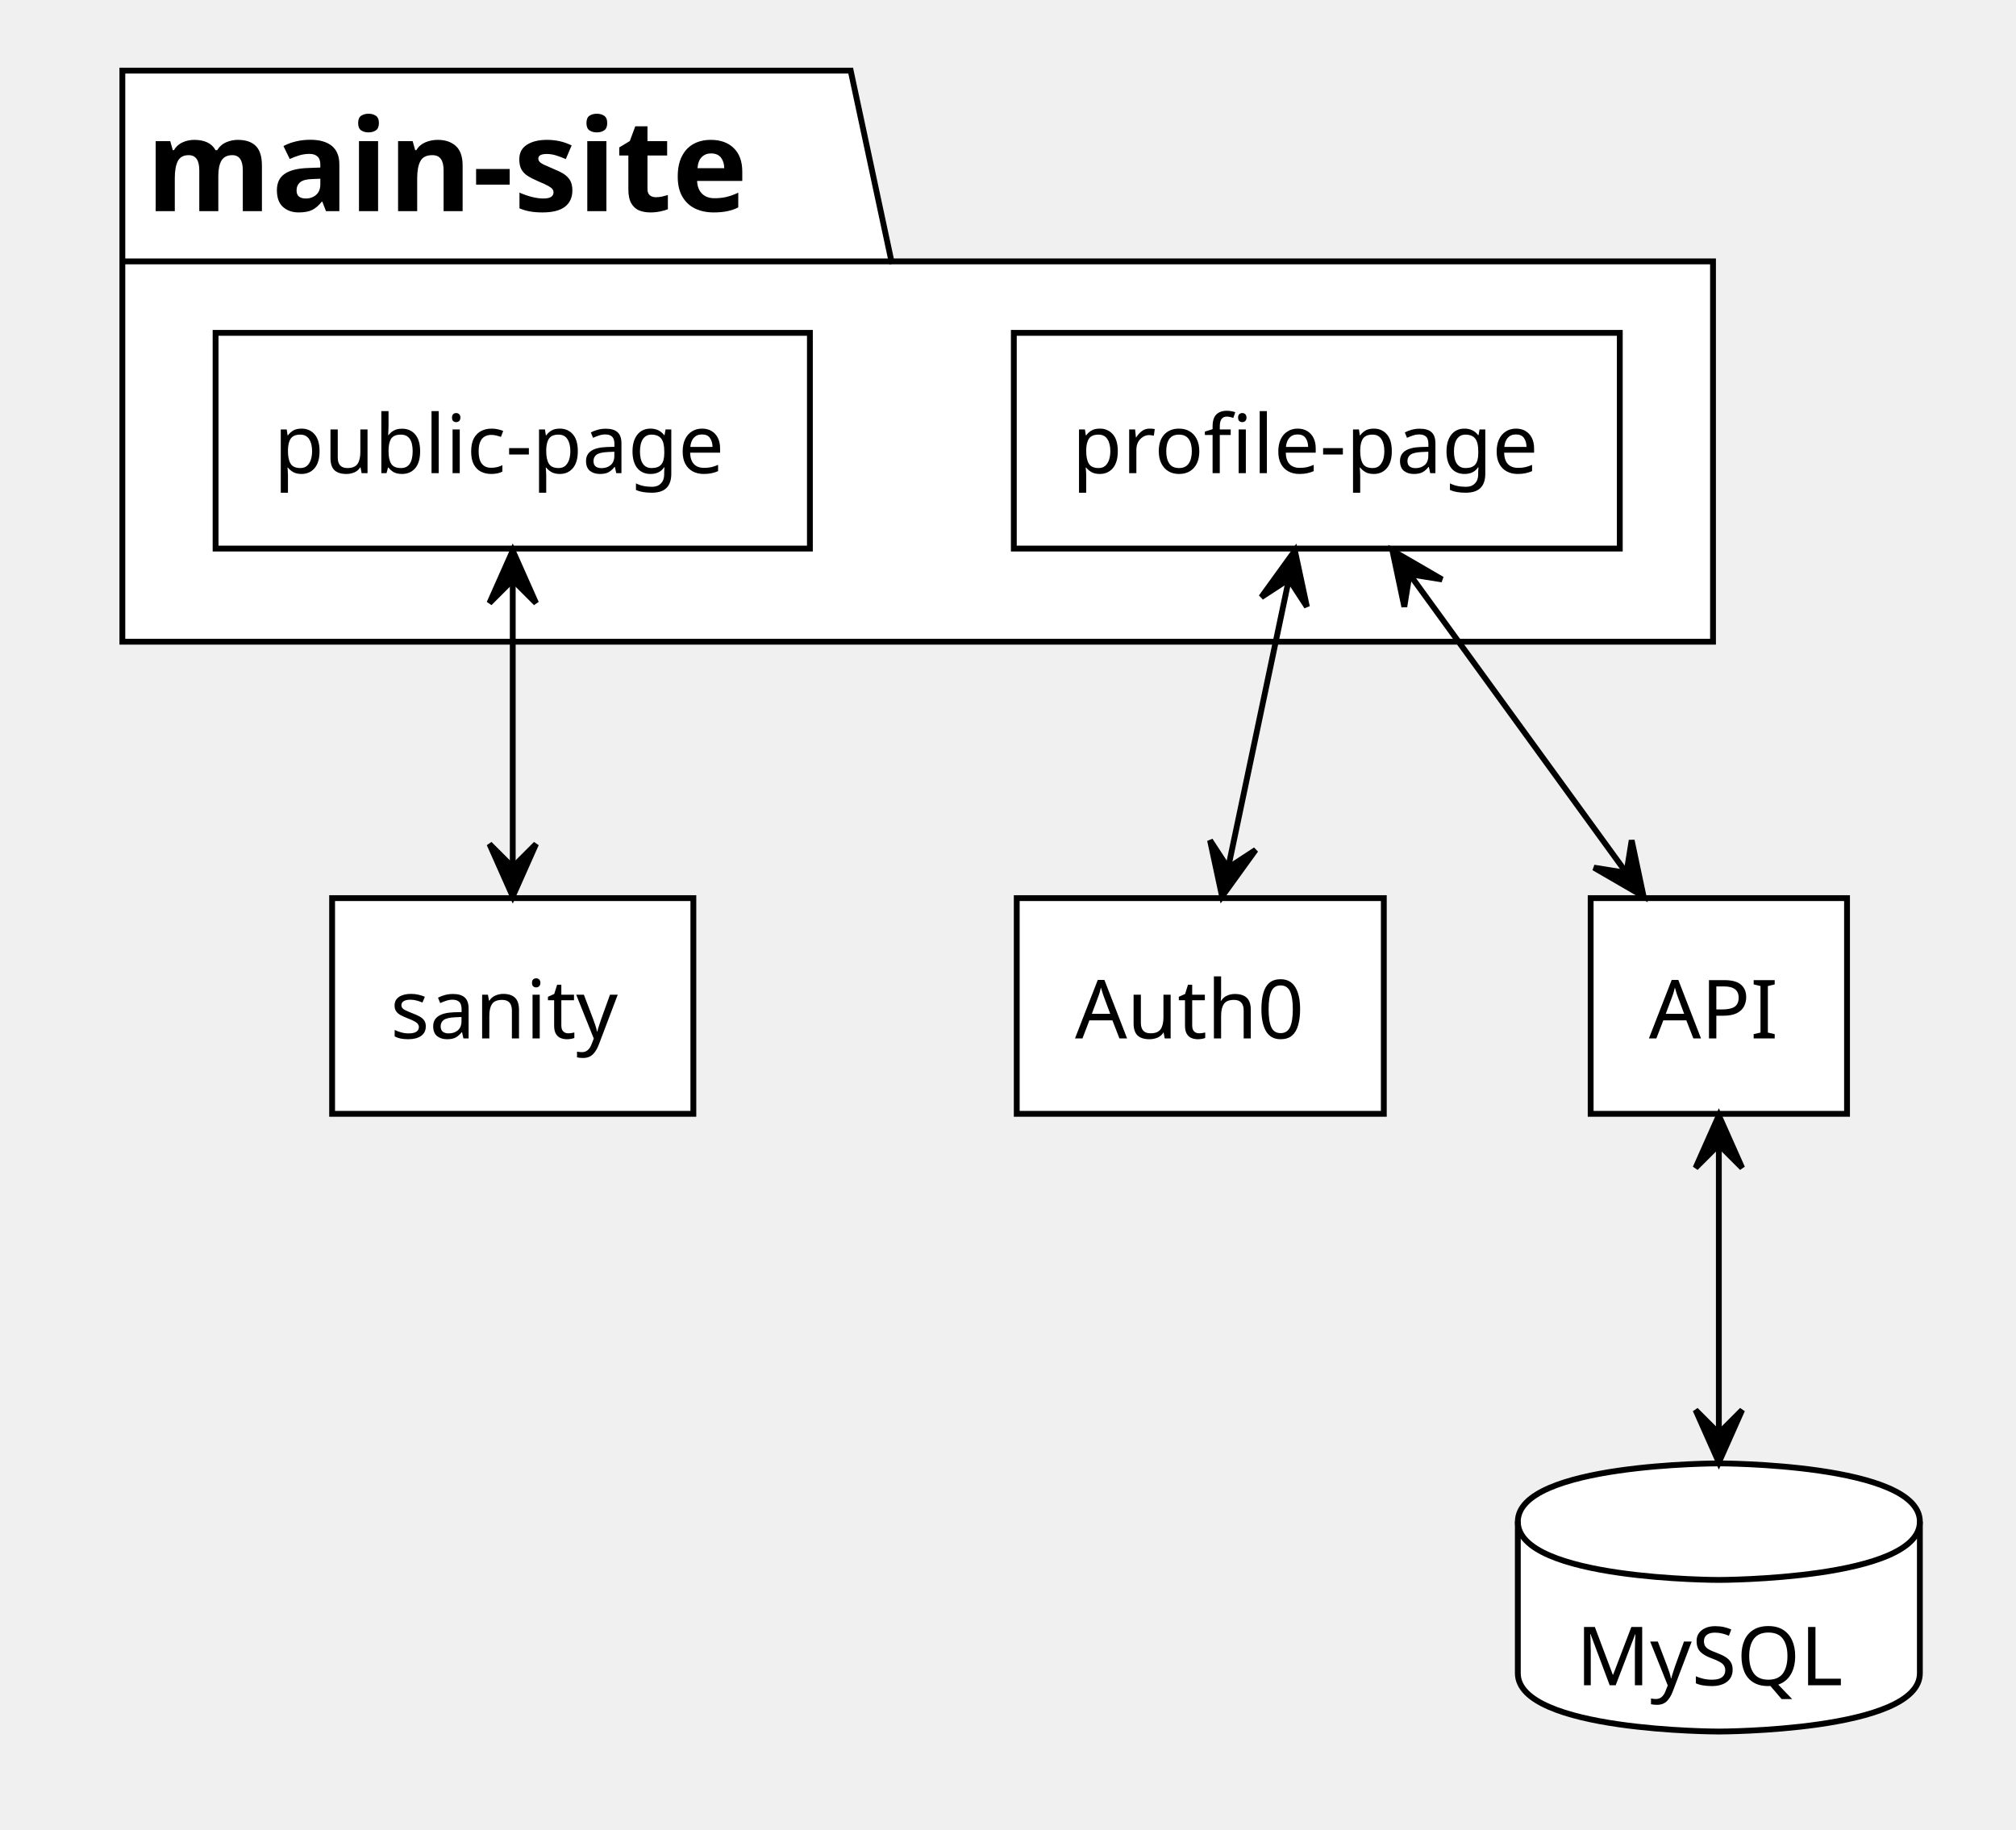
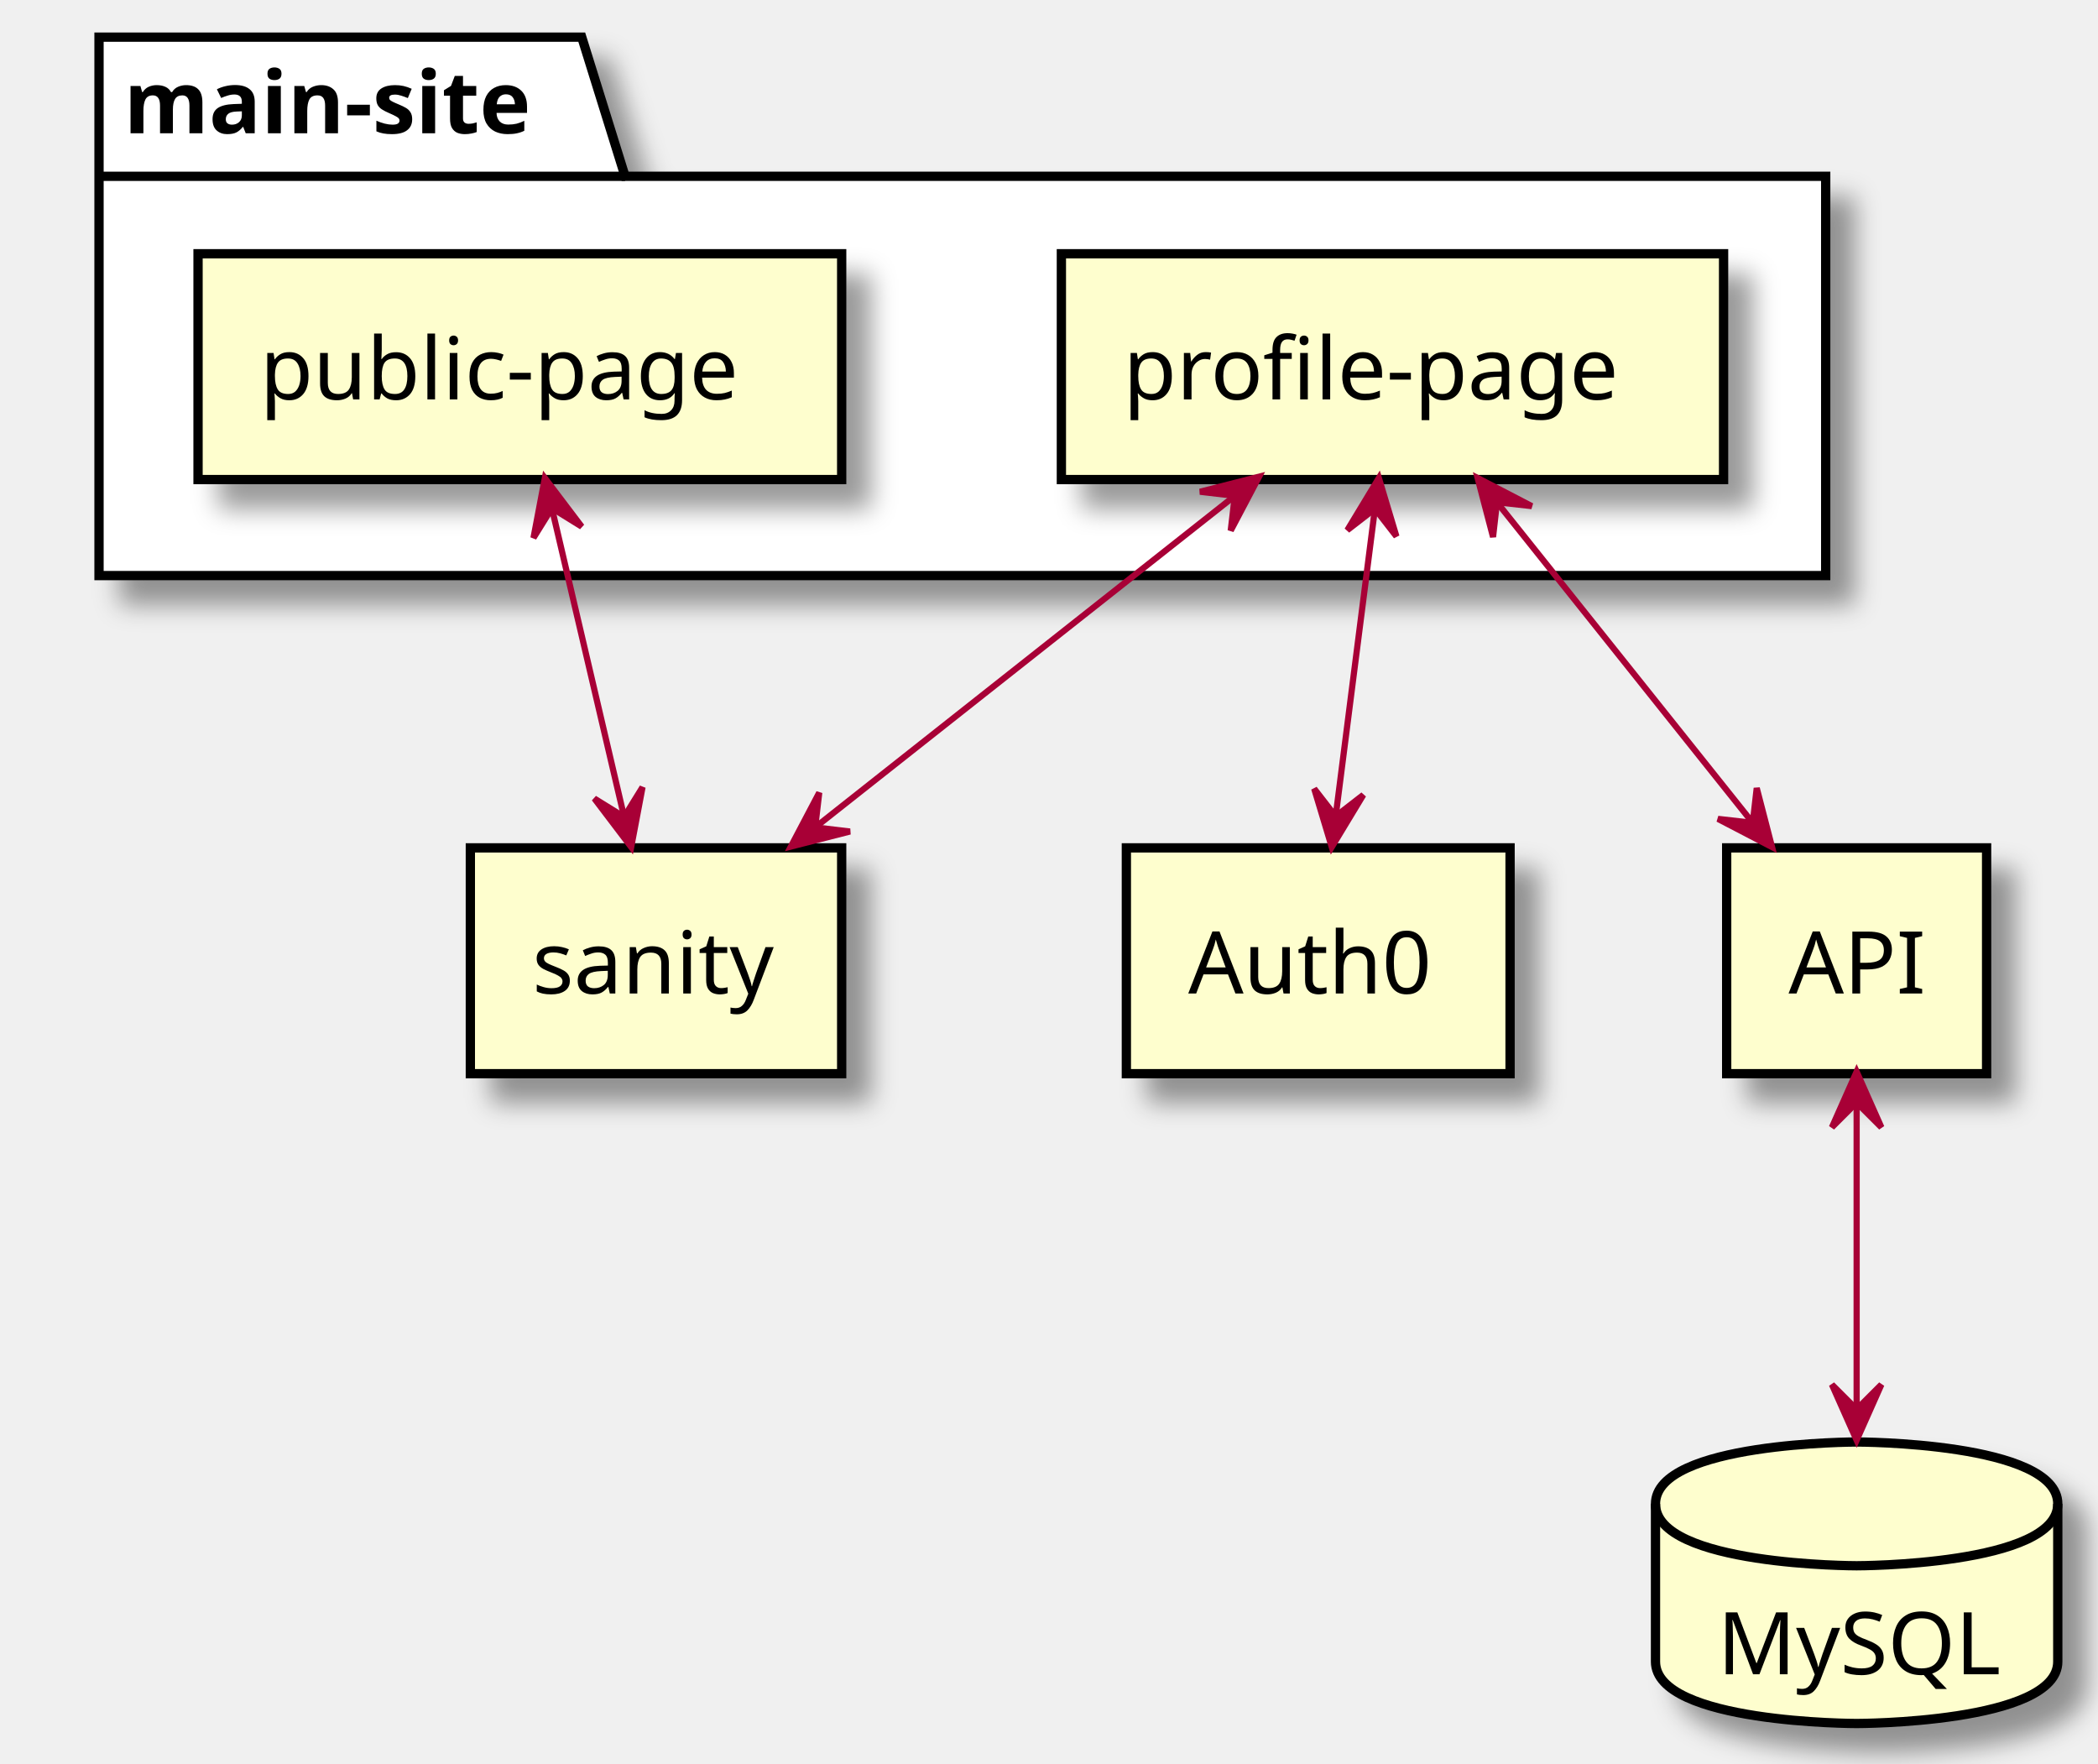
- <svg xmlns="http://www.w3.org/2000/svg" contentScriptType="application/ecmascript" contentStyleType="text/css" height="314px" preserveAspectRatio="none" style="width:346px;height:314px;background:#FFFFFF;" version="1.1" viewBox="0 0 346 314" width="346px" zoomAndPan="magnify">
-   <defs />
+ <svg xmlns="http://www.w3.org/2000/svg" contentScriptType="application/ecmascript" contentStyleType="text/css" height="285px" preserveAspectRatio="none" style="width:339px;height:285px;background:#FFFFFF;" version="1.1" viewBox="0 0 339 285" width="339px" zoomAndPan="magnify">
+   <defs>
+     <filter height="300%" id="flvf0kcza135s" width="300%" x="-1" y="-1">
+       <feGaussianBlur result="blurOut" stdDeviation="2.0" />
+       <feColorMatrix in="blurOut" result="blurOut2" type="matrix" values="0 0 0 0 0 0 0 0 0 0 0 0 0 0 0 0 0 0 .4 0" />
+       <feOffset dx="4.0" dy="4.0" in="blurOut2" result="blurOut3" />
+       <feBlend in="SourceGraphic" in2="blurOut3" mode="normal" />
+     </filter>
+   </defs>
  <g>
-     <polygon fill="#FFFFFF" points="21,12.119,146,12.119,153,44.856,294,44.856,294,110.119,21,110.119,21,12.119" style="stroke:#000000;stroke-width:1.0;" />
-     <line style="stroke:#000000;stroke-width:1.0;" x1="21" x2="153" y1="44.856" y2="44.856" />
-     <text fill="#000000" font-family="Verdana" font-size="22" font-weight="bold" lengthAdjust="spacing" textLength="119" x="25" y="36.237">main-site</text>
-     <rect fill="#FFFFFF" height="37.015" style="stroke:#000000;stroke-width:1.0;" width="102" x="37" y="57.119" />
-     <text fill="#000000" font-family="Verdana" font-size="14" lengthAdjust="spacing" textLength="82" x="47" y="81.194">public-page</text>
-     <rect fill="#FFFFFF" height="37.015" style="stroke:#000000;stroke-width:1.0;" width="104" x="174" y="57.119" />
-     <text fill="#000000" font-family="Verdana" font-size="14" lengthAdjust="spacing" textLength="84" x="184" y="81.194">profile-page</text>
-     <path d="M260.5,261.119 C260.5,251.119 295,251.119 295,251.119 C295,251.119 329.5,251.119 329.5,261.119 L329.5,287.134 C329.5,297.134 295,297.134 295,297.134 C295,297.134 260.5,297.134 260.5,287.134 L260.5,261.119 " fill="#FFFFFF" style="stroke:#000000;stroke-width:1.0;" />
-     <path d="M260.5,261.119 C260.5,271.119 295,271.119 295,271.119 C295,271.119 329.5,271.119 329.5,261.119 " fill="none" style="stroke:#000000;stroke-width:1.0;" />
-     <text fill="#000000" font-family="Verdana" font-size="14" lengthAdjust="spacing" textLength="49" x="270.5" y="289.194">MySQL</text>
-     <rect fill="#FFFFFF" height="37.015" style="stroke:#000000;stroke-width:1.0;" width="62" x="57" y="154.119" />
-     <text fill="#000000" font-family="Verdana" font-size="14" lengthAdjust="spacing" textLength="42" x="67" y="178.194">sanity</text>
-     <rect fill="#FFFFFF" height="37.015" style="stroke:#000000;stroke-width:1.0;" width="63" x="174.5" y="154.119" />
-     <text fill="#000000" font-family="Verdana" font-size="14" lengthAdjust="spacing" textLength="43" x="184.5" y="178.194">Auth0</text>
-     <rect fill="#FFFFFF" height="37.015" style="stroke:#000000;stroke-width:1.0;" width="44" x="273" y="154.119" />
-     <text fill="#000000" font-family="Verdana" font-size="14" lengthAdjust="spacing" textLength="24" x="283" y="178.194">API</text>
-     <path d="M88,99.909 C88,114.729 88,133.839 88,148.599 " fill="none" id="public-page-sanity" style="stroke:#000000;stroke-width:1.0;" />
-     <polygon fill="#000000" points="88,153.829,92,144.829,88,148.829,84,144.829,88,153.829" style="stroke:#000000;stroke-width:1.0;" />
-     <polygon fill="#000000" points="88,94.489,84,103.489,88,99.489,92,103.489,88,94.489" style="stroke:#000000;stroke-width:1.0;" />
-     <path d="M221.19,99.469 C218.06,114.339 213.99,133.649 210.86,148.559 " fill="none" id="profile-page-Auth0" style="stroke:#000000;stroke-width:1.0;" />
-     <polygon fill="#000000" points="209.74,153.829,215.504,145.843,210.767,148.936,207.674,144.199,209.74,153.829" style="stroke:#000000;stroke-width:1.0;" />
-     <polygon fill="#000000" points="222.24,94.489,216.472,102.472,221.21,99.382,224.3,104.12,222.24,94.489" style="stroke:#000000;stroke-width:1.0;" />
-     <path d="M241.98,98.619 C253.11,113.949 267.91,134.319 279.04,149.649 " fill="none" id="profile-page-API" style="stroke:#000000;stroke-width:1.0;" />
-     <polygon fill="#000000" points="282.08,153.829,280.04,144.194,279.147,149.78,273.561,148.887,282.08,153.829" style="stroke:#000000;stroke-width:1.0;" />
-     <polygon fill="#000000" points="238.98,94.489,241.02,104.124,241.913,98.538,247.499,99.431,238.98,94.489" style="stroke:#000000;stroke-width:1.0;" />
-     <path d="M295,196.719 C295,211.399 295,230.469 295,245.879 " fill="none" id="API-MySQL" style="stroke:#000000;stroke-width:1.0;" />
-     <polygon fill="#000000" points="295,250.959,299,241.959,295,245.959,291,241.959,295,250.959" style="stroke:#000000;stroke-width:1.0;" />
-     <polygon fill="#000000" points="295,191.409,291,200.409,295,196.409,299,200.409,295,191.409" style="stroke:#000000;stroke-width:1.0;" />
+     <polygon fill="#FFFFFF" filter="url(#flvf0kcza135s)" points="16,6,94,6,101,28.488,295,28.488,295,93,16,93,16,6" style="stroke:#000000;stroke-width:1.5;" />
+     <line style="stroke:#000000;stroke-width:1.5;" x1="16" x2="101" y1="28.488" y2="28.488" />
+     <text fill="#000000" font-family="sans-serif" font-size="14" font-weight="bold" lengthAdjust="spacing" textLength="72" x="20" y="21.535">main-site</text>
+     <rect fill="#FEFECE" filter="url(#flvf0kcza135s)" height="36.488" style="stroke:#000000;stroke-width:1.5;" width="104" x="32" y="41" />
+     <text fill="#000000" font-family="sans-serif" font-size="14" lengthAdjust="spacing" textLength="84" x="42" y="64.535">public-page</text>
+     <rect fill="#FEFECE" filter="url(#flvf0kcza135s)" height="36.488" style="stroke:#000000;stroke-width:1.5;" width="107" x="171.5" y="41" />
+     <text fill="#000000" font-family="sans-serif" font-size="14" lengthAdjust="spacing" textLength="87" x="181.5" y="64.535">profile-page</text>
+     <path d="M267.5,243 C267.5,233 300,233 300,233 C300,233 332.5,233 332.5,243 L332.5,268.488 C332.5,278.488 300,278.488 300,278.488 C300,278.488 267.5,278.488 267.5,268.488 L267.5,243 " fill="#FEFECE" filter="url(#flvf0kcza135s)" style="stroke:#000000;stroke-width:1.5;" />
+     <path d="M267.5,243 C267.5,253 300,253 300,253 C300,253 332.5,253 332.5,243 " fill="none" style="stroke:#000000;stroke-width:1.5;" />
+     <text fill="#000000" font-family="sans-serif" font-size="14" lengthAdjust="spacing" textLength="45" x="277.5" y="270.535">MySQL</text>
+     <rect fill="#FEFECE" filter="url(#flvf0kcza135s)" height="36.488" style="stroke:#000000;stroke-width:1.5;" width="60" x="76" y="137" />
+     <text fill="#000000" font-family="sans-serif" font-size="14" lengthAdjust="spacing" textLength="40" x="86" y="160.535">sanity</text>
+     <rect fill="#FEFECE" filter="url(#flvf0kcza135s)" height="36.488" style="stroke:#000000;stroke-width:1.5;" width="62" x="182" y="137" />
+     <text fill="#000000" font-family="sans-serif" font-size="14" lengthAdjust="spacing" textLength="42" x="192" y="160.535">Auth0</text>
+     <rect fill="#FEFECE" filter="url(#flvf0kcza135s)" height="36.488" style="stroke:#000000;stroke-width:1.5;" width="42" x="279" y="137" />
+     <text fill="#000000" font-family="sans-serif" font-size="14" lengthAdjust="spacing" textLength="22" x="289" y="160.535">API</text>
+     <path d="M89.2,82.23 C92.72,97.25 97.34,117.01 100.85,131.99 " fill="none" id="public-page-sanity" style="stroke:#A80036;stroke-width:1.0;" />
+     <polygon fill="#A80036" points="101.99,136.87,103.822,127.193,100.845,132.003,96.035,129.025,101.99,136.87" style="stroke:#A80036;stroke-width:1.0;" />
+     <polygon fill="#A80036" points="88.04,77.24,86.201,86.916,89.182,82.108,93.99,85.088,88.04,77.24" style="stroke:#A80036;stroke-width:1.0;" />
+     <path d="M199.3,80.3 C179.39,96.03 151.91,117.73 131.94,133.51 " fill="none" id="profile-page-sanity" style="stroke:#A80036;stroke-width:1.0;" />
+     <polygon fill="#A80036" points="127.79,136.79,137.333,134.355,131.715,133.693,132.377,128.075,127.79,136.79" style="stroke:#A80036;stroke-width:1.0;" />
+     <polygon fill="#A80036" points="203.45,77.02,193.907,79.455,199.525,80.117,198.863,85.735,203.45,77.02" style="stroke:#A80036;stroke-width:1.0;" />
+     <path d="M222.16,82.23 C220.26,97.12 217.77,116.66 215.86,131.59 " fill="none" id="profile-page-Auth0" style="stroke:#A80036;stroke-width:1.0;" />
+     <polygon fill="#A80036" points="215.19,136.87,220.287,128.443,215.817,131.91,212.351,127.439,215.19,136.87" style="stroke:#A80036;stroke-width:1.0;" />
+     <polygon fill="#A80036" points="222.8,77.24,217.7,85.665,222.171,82.2,225.636,86.672,222.8,77.24" style="stroke:#A80036;stroke-width:1.0;" />
+     <path d="M242.05,81.37 C254.3,96.73 270.75,117.34 283,132.69 " fill="none" id="profile-page-API" style="stroke:#A80036;stroke-width:1.0;" />
+     <polygon fill="#A80036" points="286.33,136.87,283.857,127.337,283.217,132.957,277.596,132.318,286.33,136.87" style="stroke:#A80036;stroke-width:1.0;" />
+     <polygon fill="#A80036" points="238.76,77.24,241.25,86.769,241.88,81.147,247.502,81.777,238.76,77.24" style="stroke:#A80036;stroke-width:1.0;" />
+     <path d="M300,178.44 C300,193.06 300,212.21 300,227.64 " fill="none" id="API-MySQL" style="stroke:#A80036;stroke-width:1.0;" />
+     <polygon fill="#A80036" points="300,232.72,304,223.72,300,227.72,296,223.72,300,232.72" style="stroke:#A80036;stroke-width:1.0;" />
+     <polygon fill="#A80036" points="300,173.16,296,182.16,300,178.16,304,182.16,300,173.16" style="stroke:#A80036;stroke-width:1.0;" />
  </g>
</svg>
